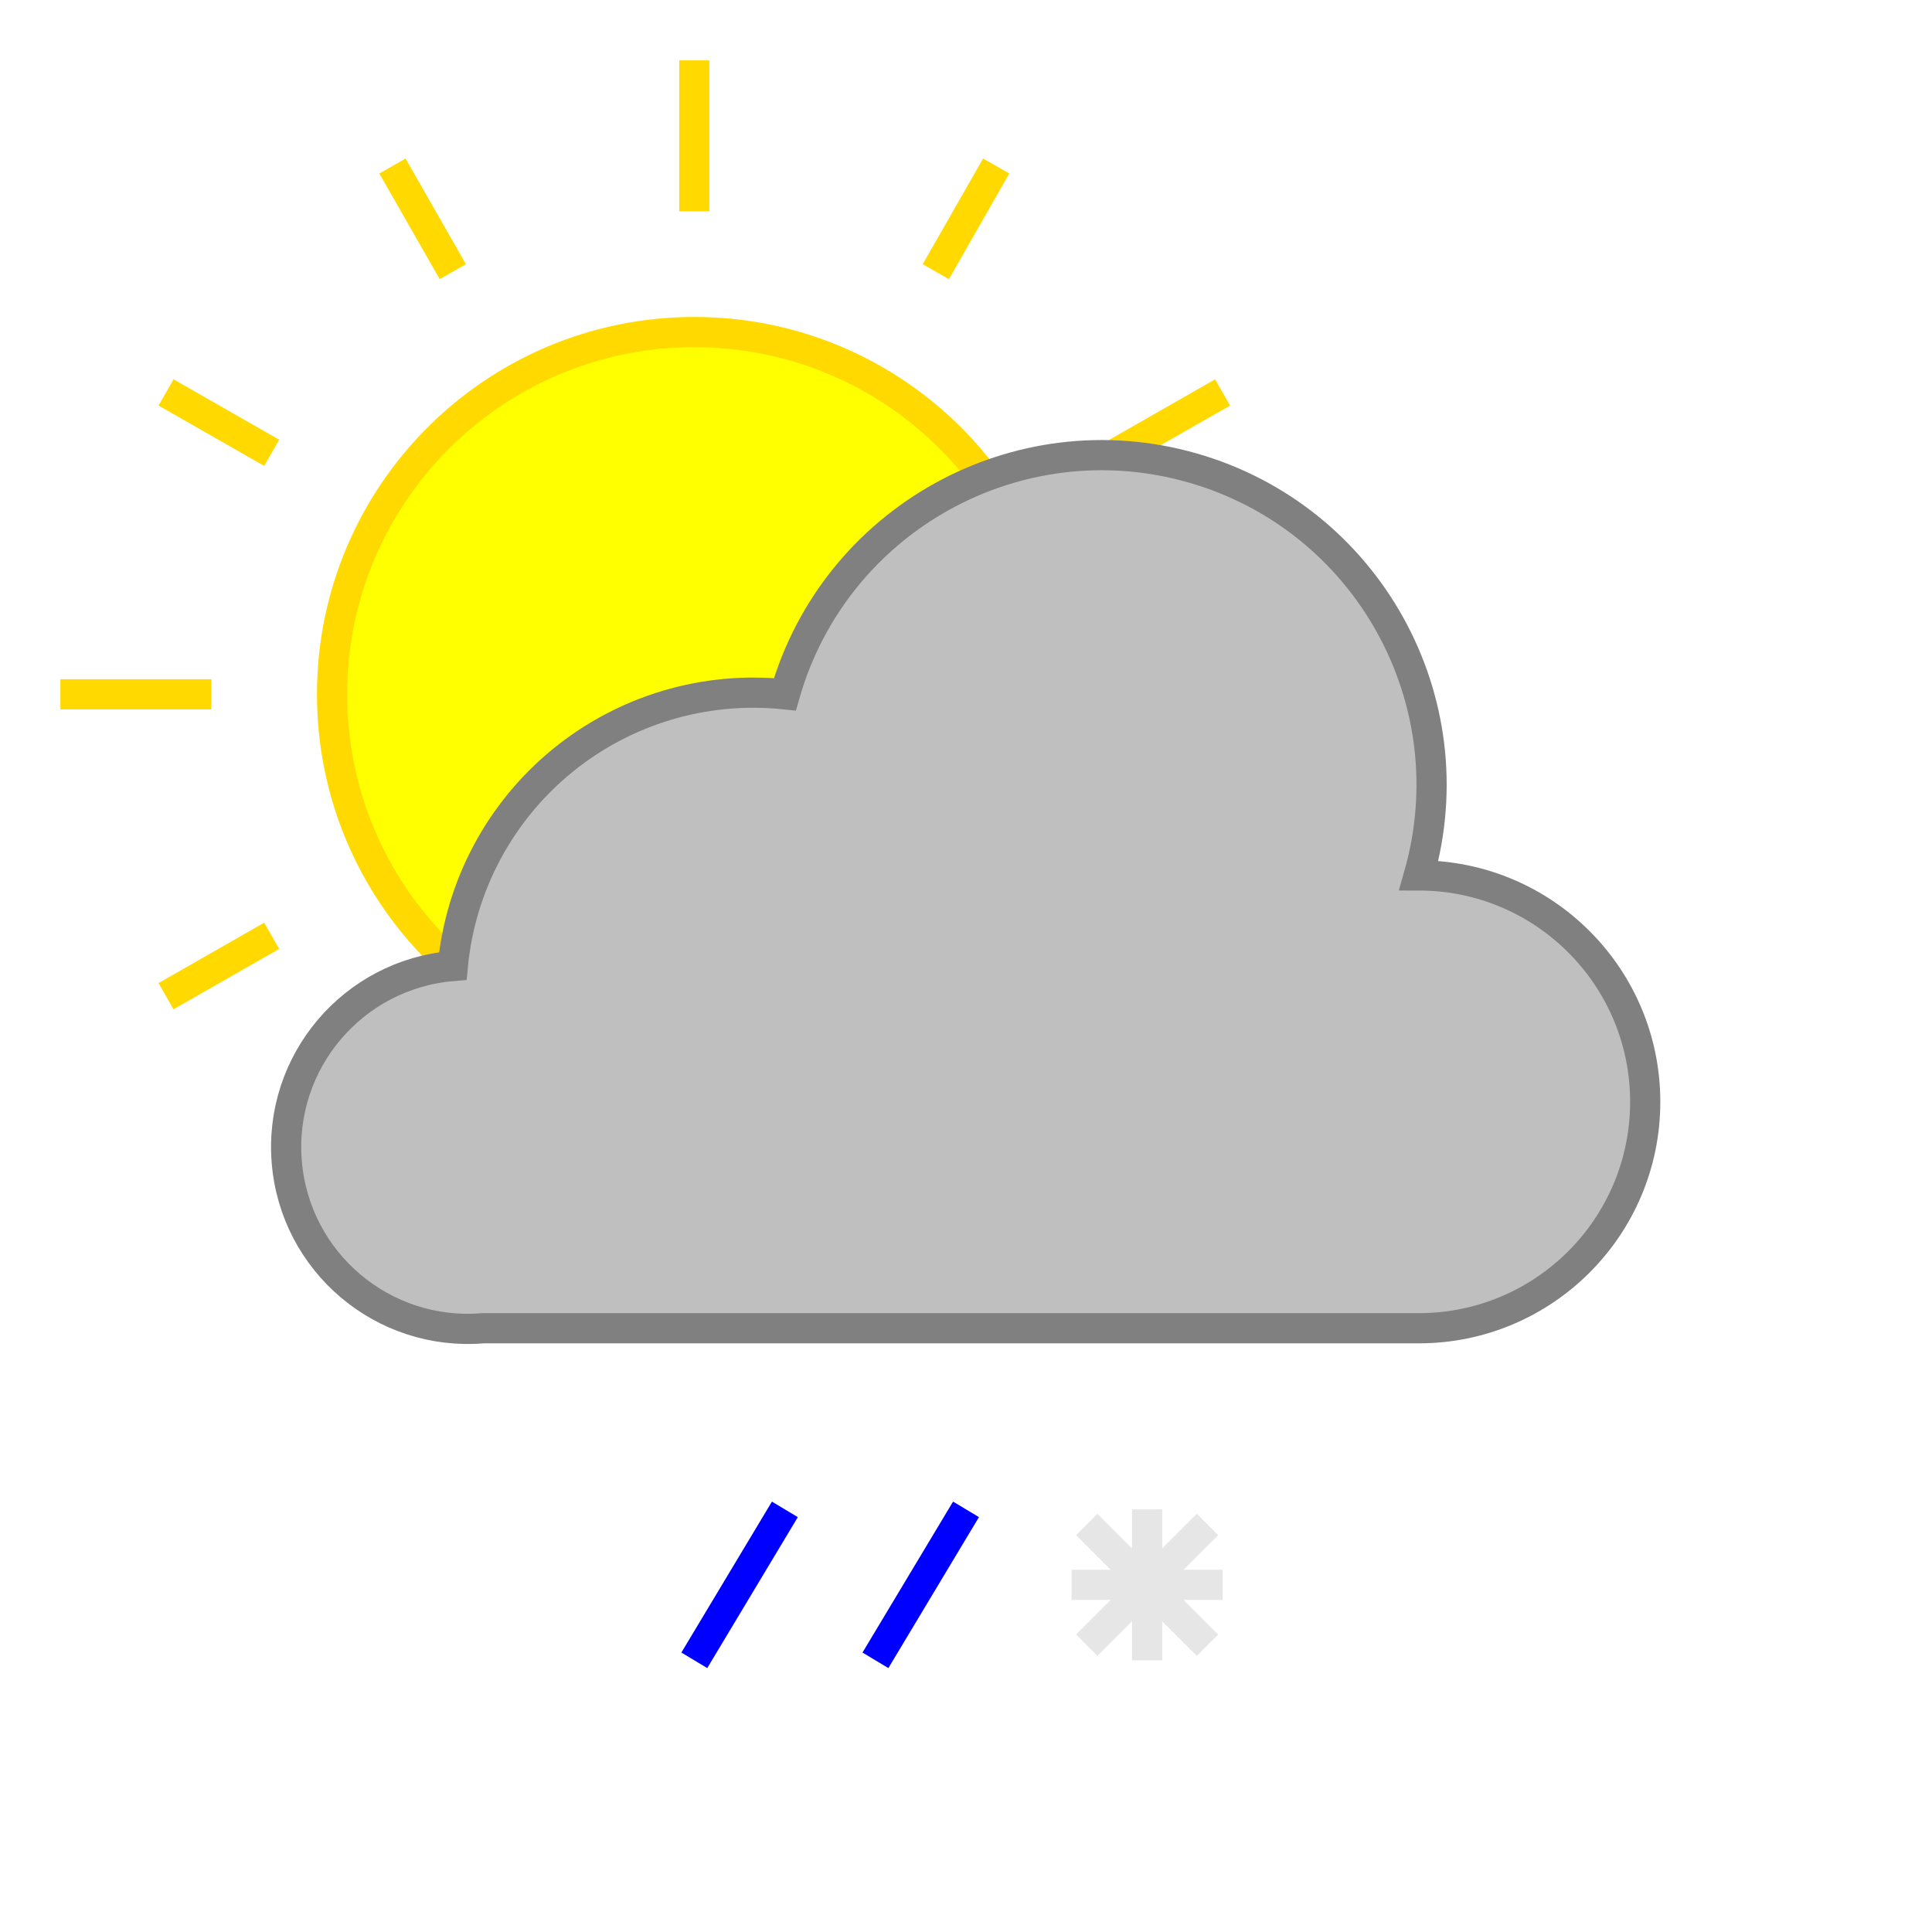
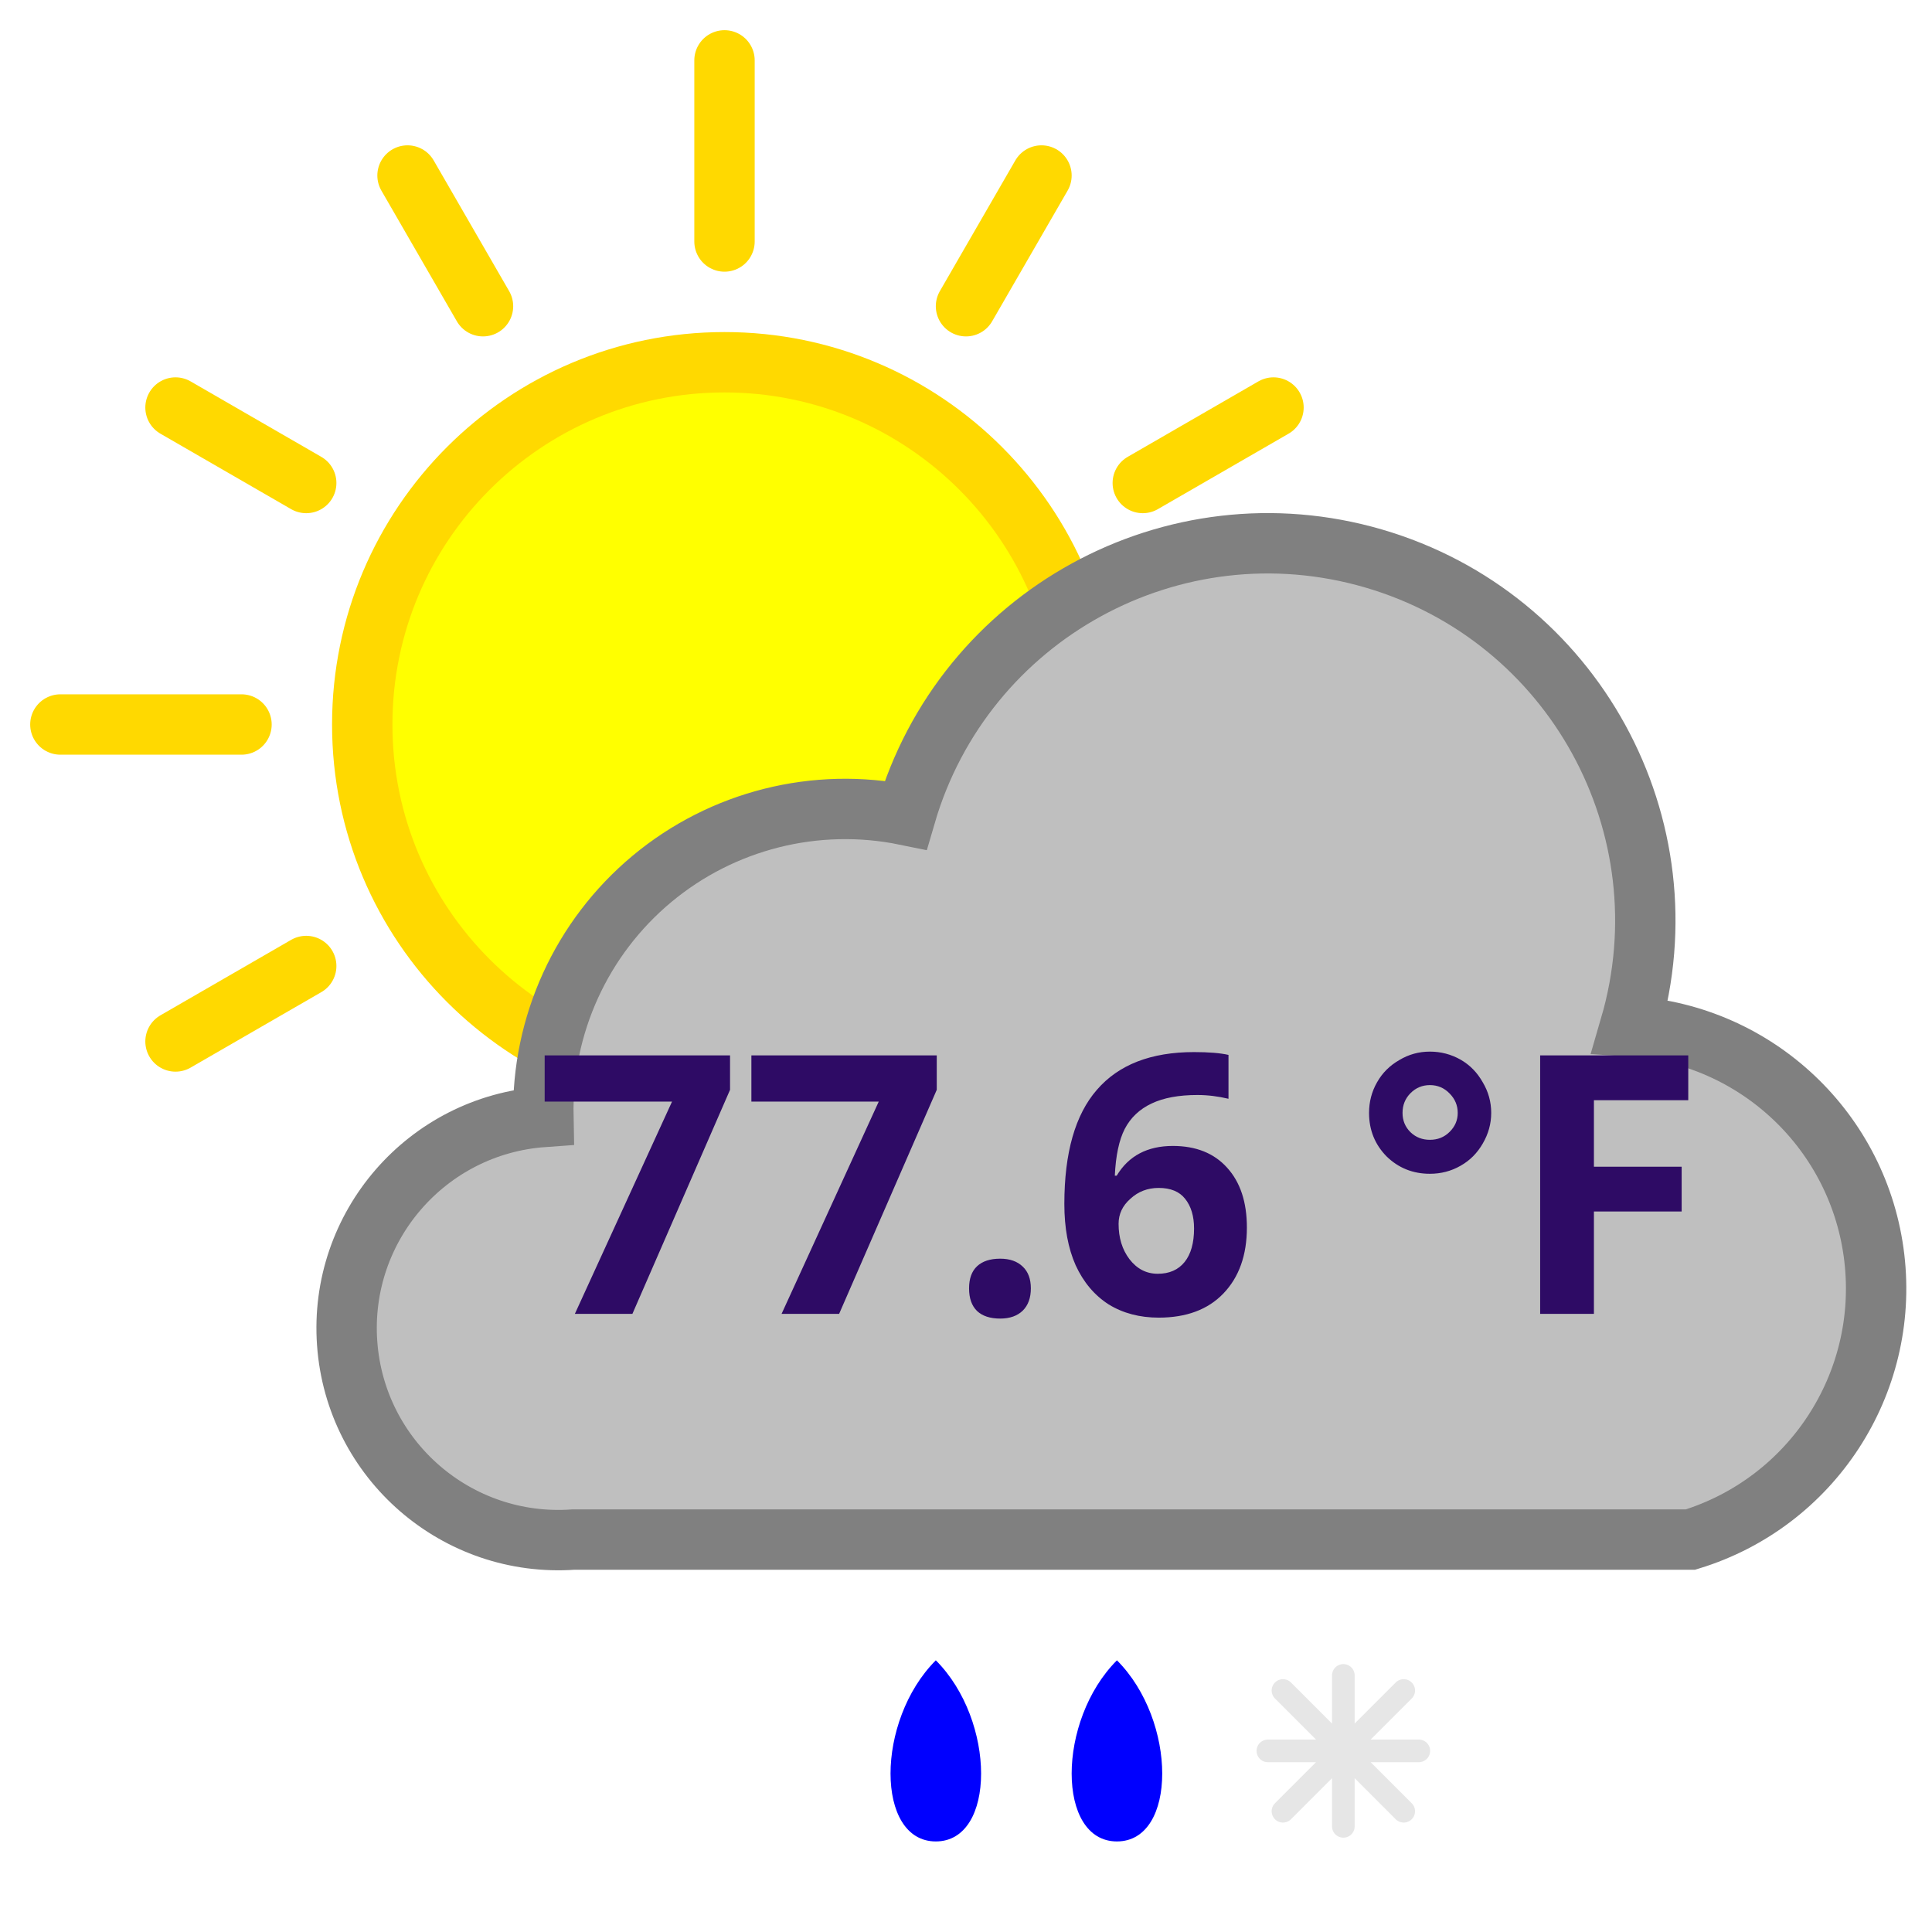
<svg viewBox="0 0 64 64" style="border: 0.125rem solid hsl(0, 0%, 100%); border-radius: 25%">
-   <circle r="12" fill="hsl(60, 100%, 50%)" cx="23" cy="23" />
-   <circle r="12" fill="none" stroke="hsl(51, 100%, 50%)" strokeWidth="1.5" cx="23" cy="23" />
-   <line x1="13" x2="15" y1="5.5" y2="9" stroke="hsl(51, 100%, 50%)" strokeWidth="1.5" strokeLinecap="round" />
-   <line x1="23" x2="23" y1="2" y2="7" stroke="hsl(51, 100%, 50%)" strokeWidth="1.5" strokeLinecap="round" />
-   <line x1="31" x2="33" y1="9" y2="5.5" stroke="hsl(51, 100%, 50%)" strokeWidth="1.5" strokeLinecap="round" />
-   <line x1="37" x2="40.5" y1="15" y2="13" stroke="hsl(51, 100%, 50%)" strokeWidth="1.5" strokeLinecap="round" />
-   <line x1="9" x2="5.5" y1="31" y2="33" stroke="hsl(51, 100%, 50%)" strokeWidth="1.5" strokeLinecap="round" />
-   <line x1="2" x2="7" y1="23" y2="23" stroke="hsl(51, 100%, 50%)" strokeWidth="1.5" strokeLinecap="round" />
-   <line x1="9" x2="5.5" y1="15" y2="13" stroke="hsl(51, 100%, 50%)" strokeWidth="1.5" strokeLinecap="round" />
-   <path fill="hsl(0, 0%, 75%)" stroke="hsl(0, 0%, 50%)" strokeWidth="2" d="M 47 44       h -31       a 6 6 0 0 1 -1 -12       a 10 10 0 0 1 11 -9       a 5 5 0 0 1 21 6       a 7 7 0 0 1 0 15       z     " />
-   <path fill="none" stroke="hsl(240, 100%, 50%)" strokeWidth="2" d="M 32 50       l -3 5       z     " />
-   <path fill="none" stroke="hsl(240, 100%, 50%)" strokeWidth="2" d="M 26 50       l -3 5         z     " />
-   <path fill="none" stroke="hsl(0, 0%, 90%)" strokeWidth="1" d="M 38 50       v 5         z     " />
-   <path fill="none" stroke="hsl(0, 0%, 90%)" strokeWidth="1" d="M 35.5 52.5       h 5         z     " />
-   <path fill="none" stroke="hsl(0, 0%, 90%)" strokeWidth="1" d="M 36 54.5       l4 -4         z     " />
-   <path fill="none" stroke="hsl(0, 0%, 90%)" strokeWidth="1" d="M 40 54.5       l-4 -4         z     " />
+   <g id="weather-icon">
+     <g id="sun">
+       <circle fill="hsl(60, 100%, 50%)" stroke="hsl(51, 100%, 50%)" stroke-width="2" r="12" cx="24" cy="24" />
+       <path stroke="hsl(51, 100%, 50%)" stroke-width="2" stroke-linecap="round" d="M37.856 16l4.33 -2.5M32 10.144l2.5 -4.33M24 8v-6M16 10.144l-2.5 -4.33M10.144 16l-4.33 -2.5M8 24h-6M10.144 32l-4.33 2.5" />
+     </g>
+     <path id="cloud" fill="hsl(0, 0%, 75%)" stroke="hsl(0, 0%, 50%)" stroke-width="2" d="M56 51h-37a1 1 0 0 1 -1 -14a10 10 0 0 1 12 -10a5 5 0 0 1 24 7a8.7 8.7 0 0 1 2 17z" />
+     <g id="rain" fill="hsl(240, 100%, 50%)">
+       <path d="M31 55c-2 2 -2 6 0 6c2 0 2 -4 0 -6z" />
+       <path d="M37 55c-2 2 -2 6 0 6c2 0 2 -4 0 -6z" />
+     </g>
+     <path id="snowflake" stroke="hsl(0, 0%, 90%)" stroke-width="0.75" stroke-linecap="round" d="M42 58h5m-2.5 -2.5v5m-2 -0.5l4 -4m0 4l-4 -4" />
+   </g>
+   <text x="58%" y="68%" fill="hsl(263, 80%, 22%)" font-size="0.5rem" font-family="&quot;Open Sans&quot;, sans-serif" font-weight="bold" text-anchor="middle" textLength="24">
+ 		77.6 °F
+ 	</text>
</svg>
